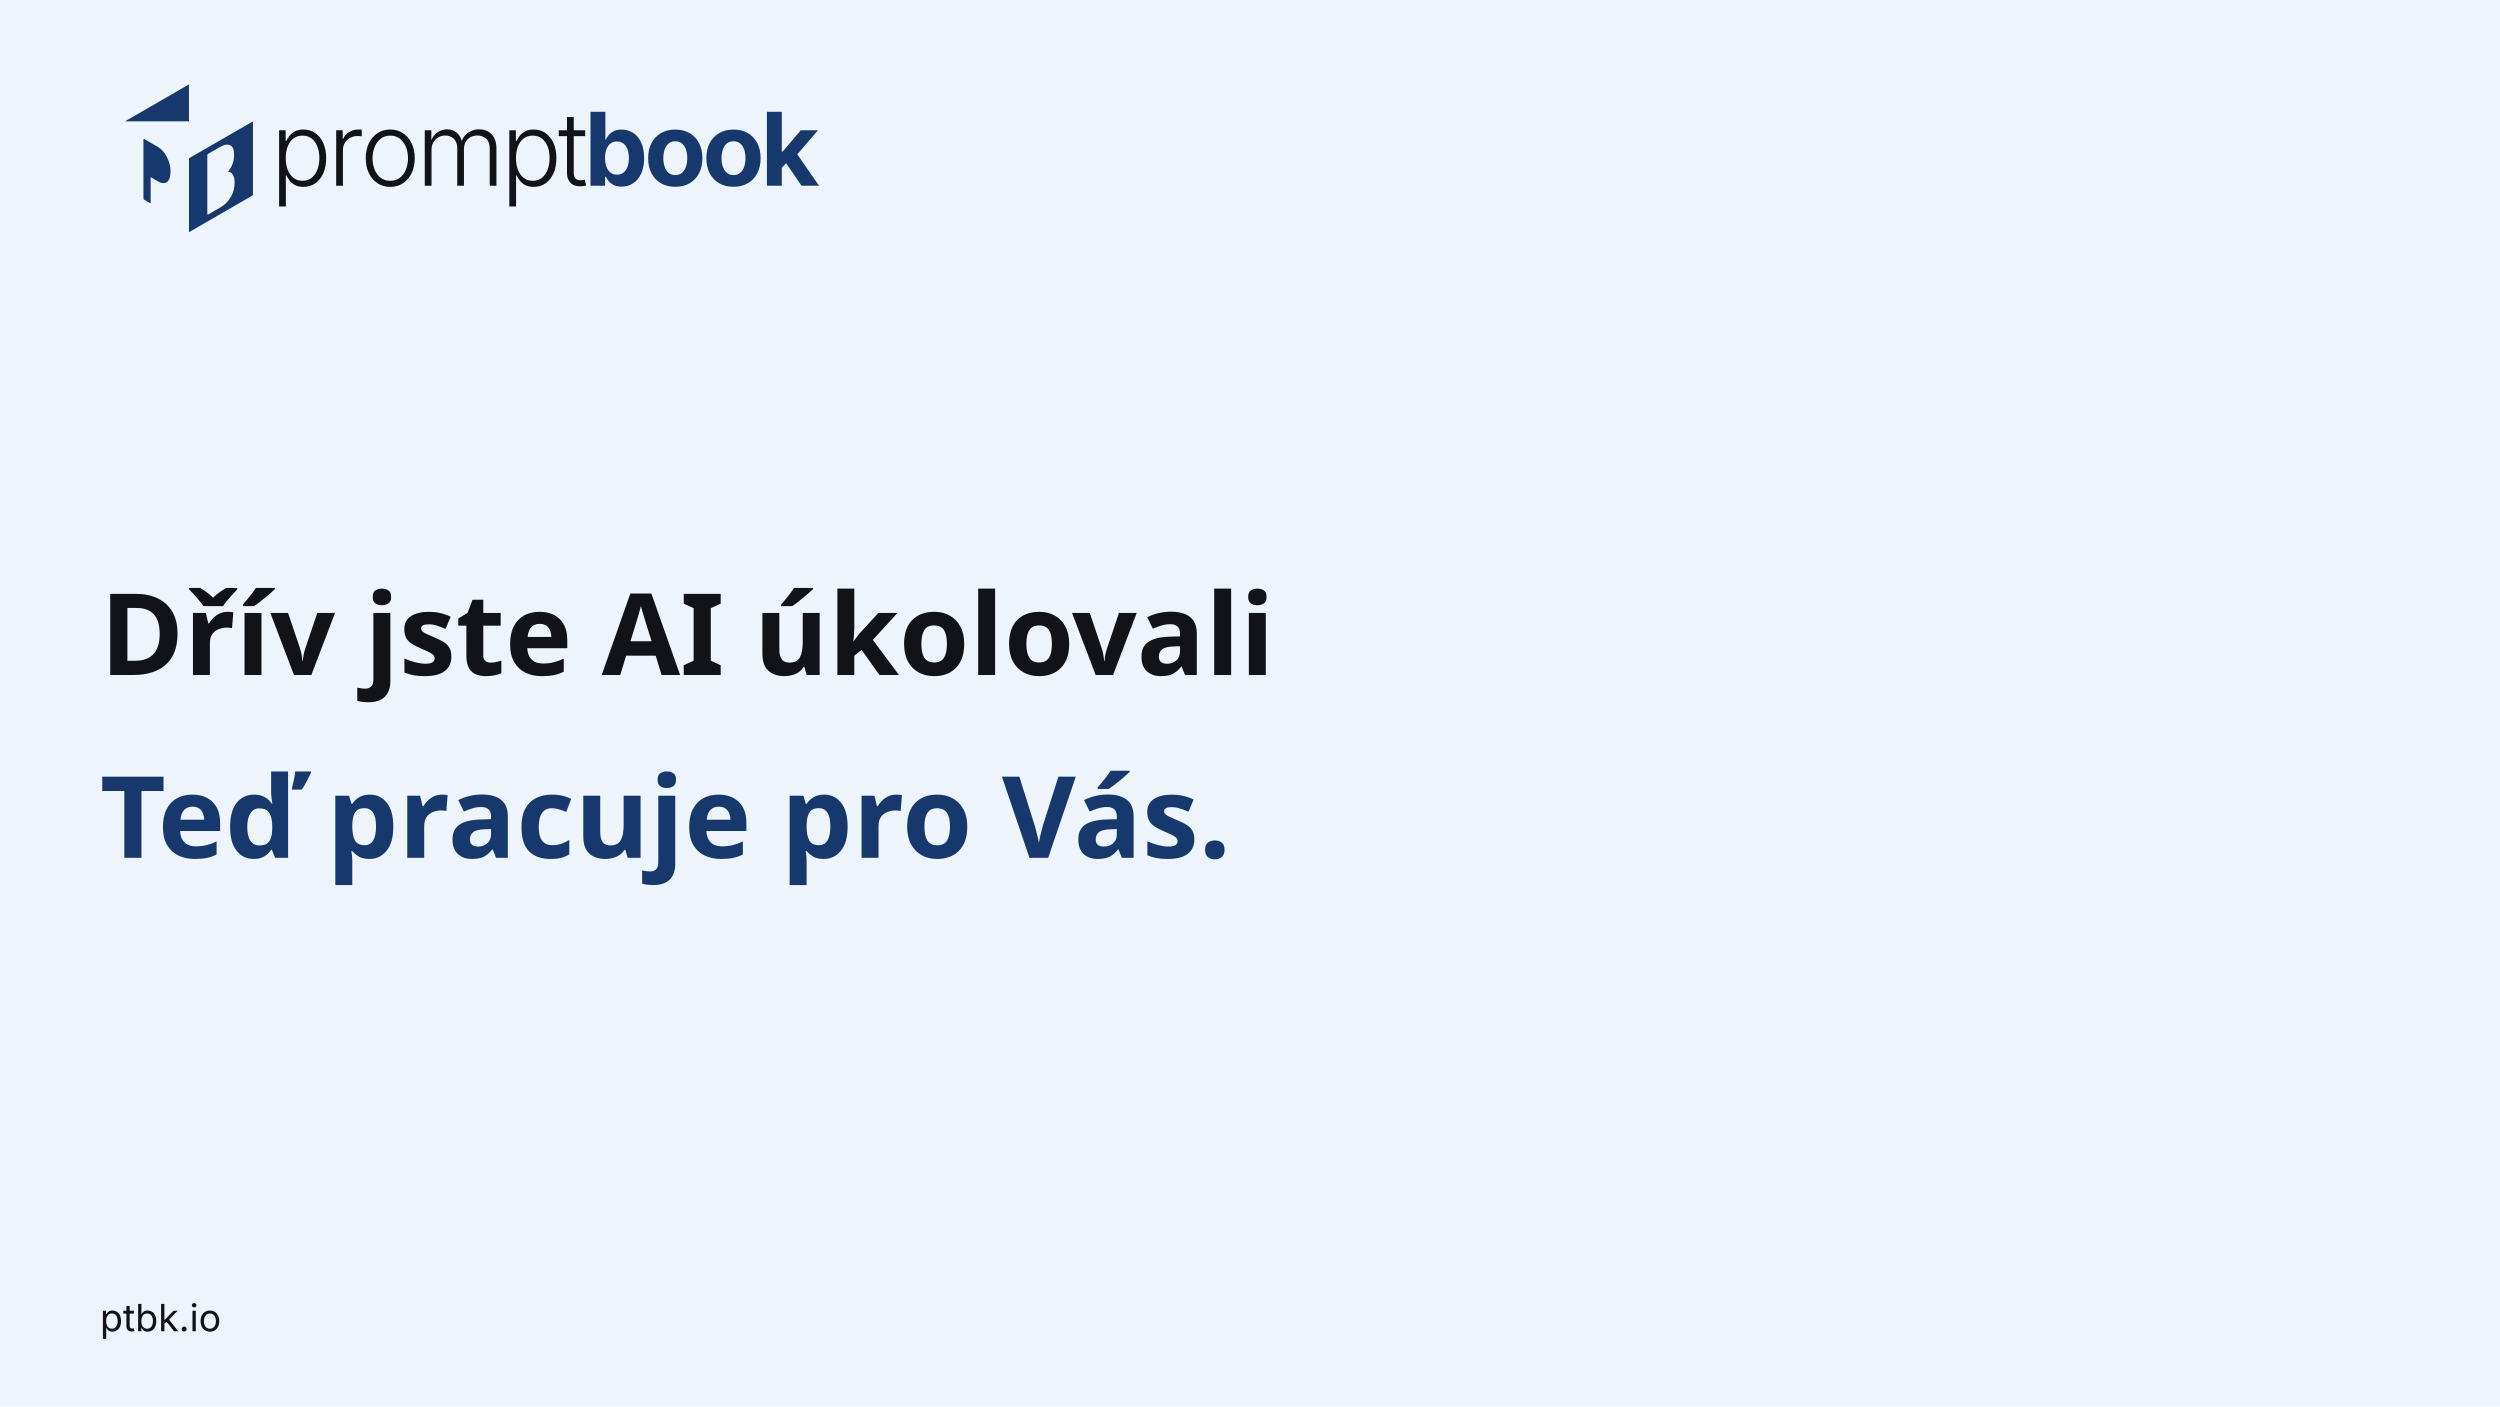
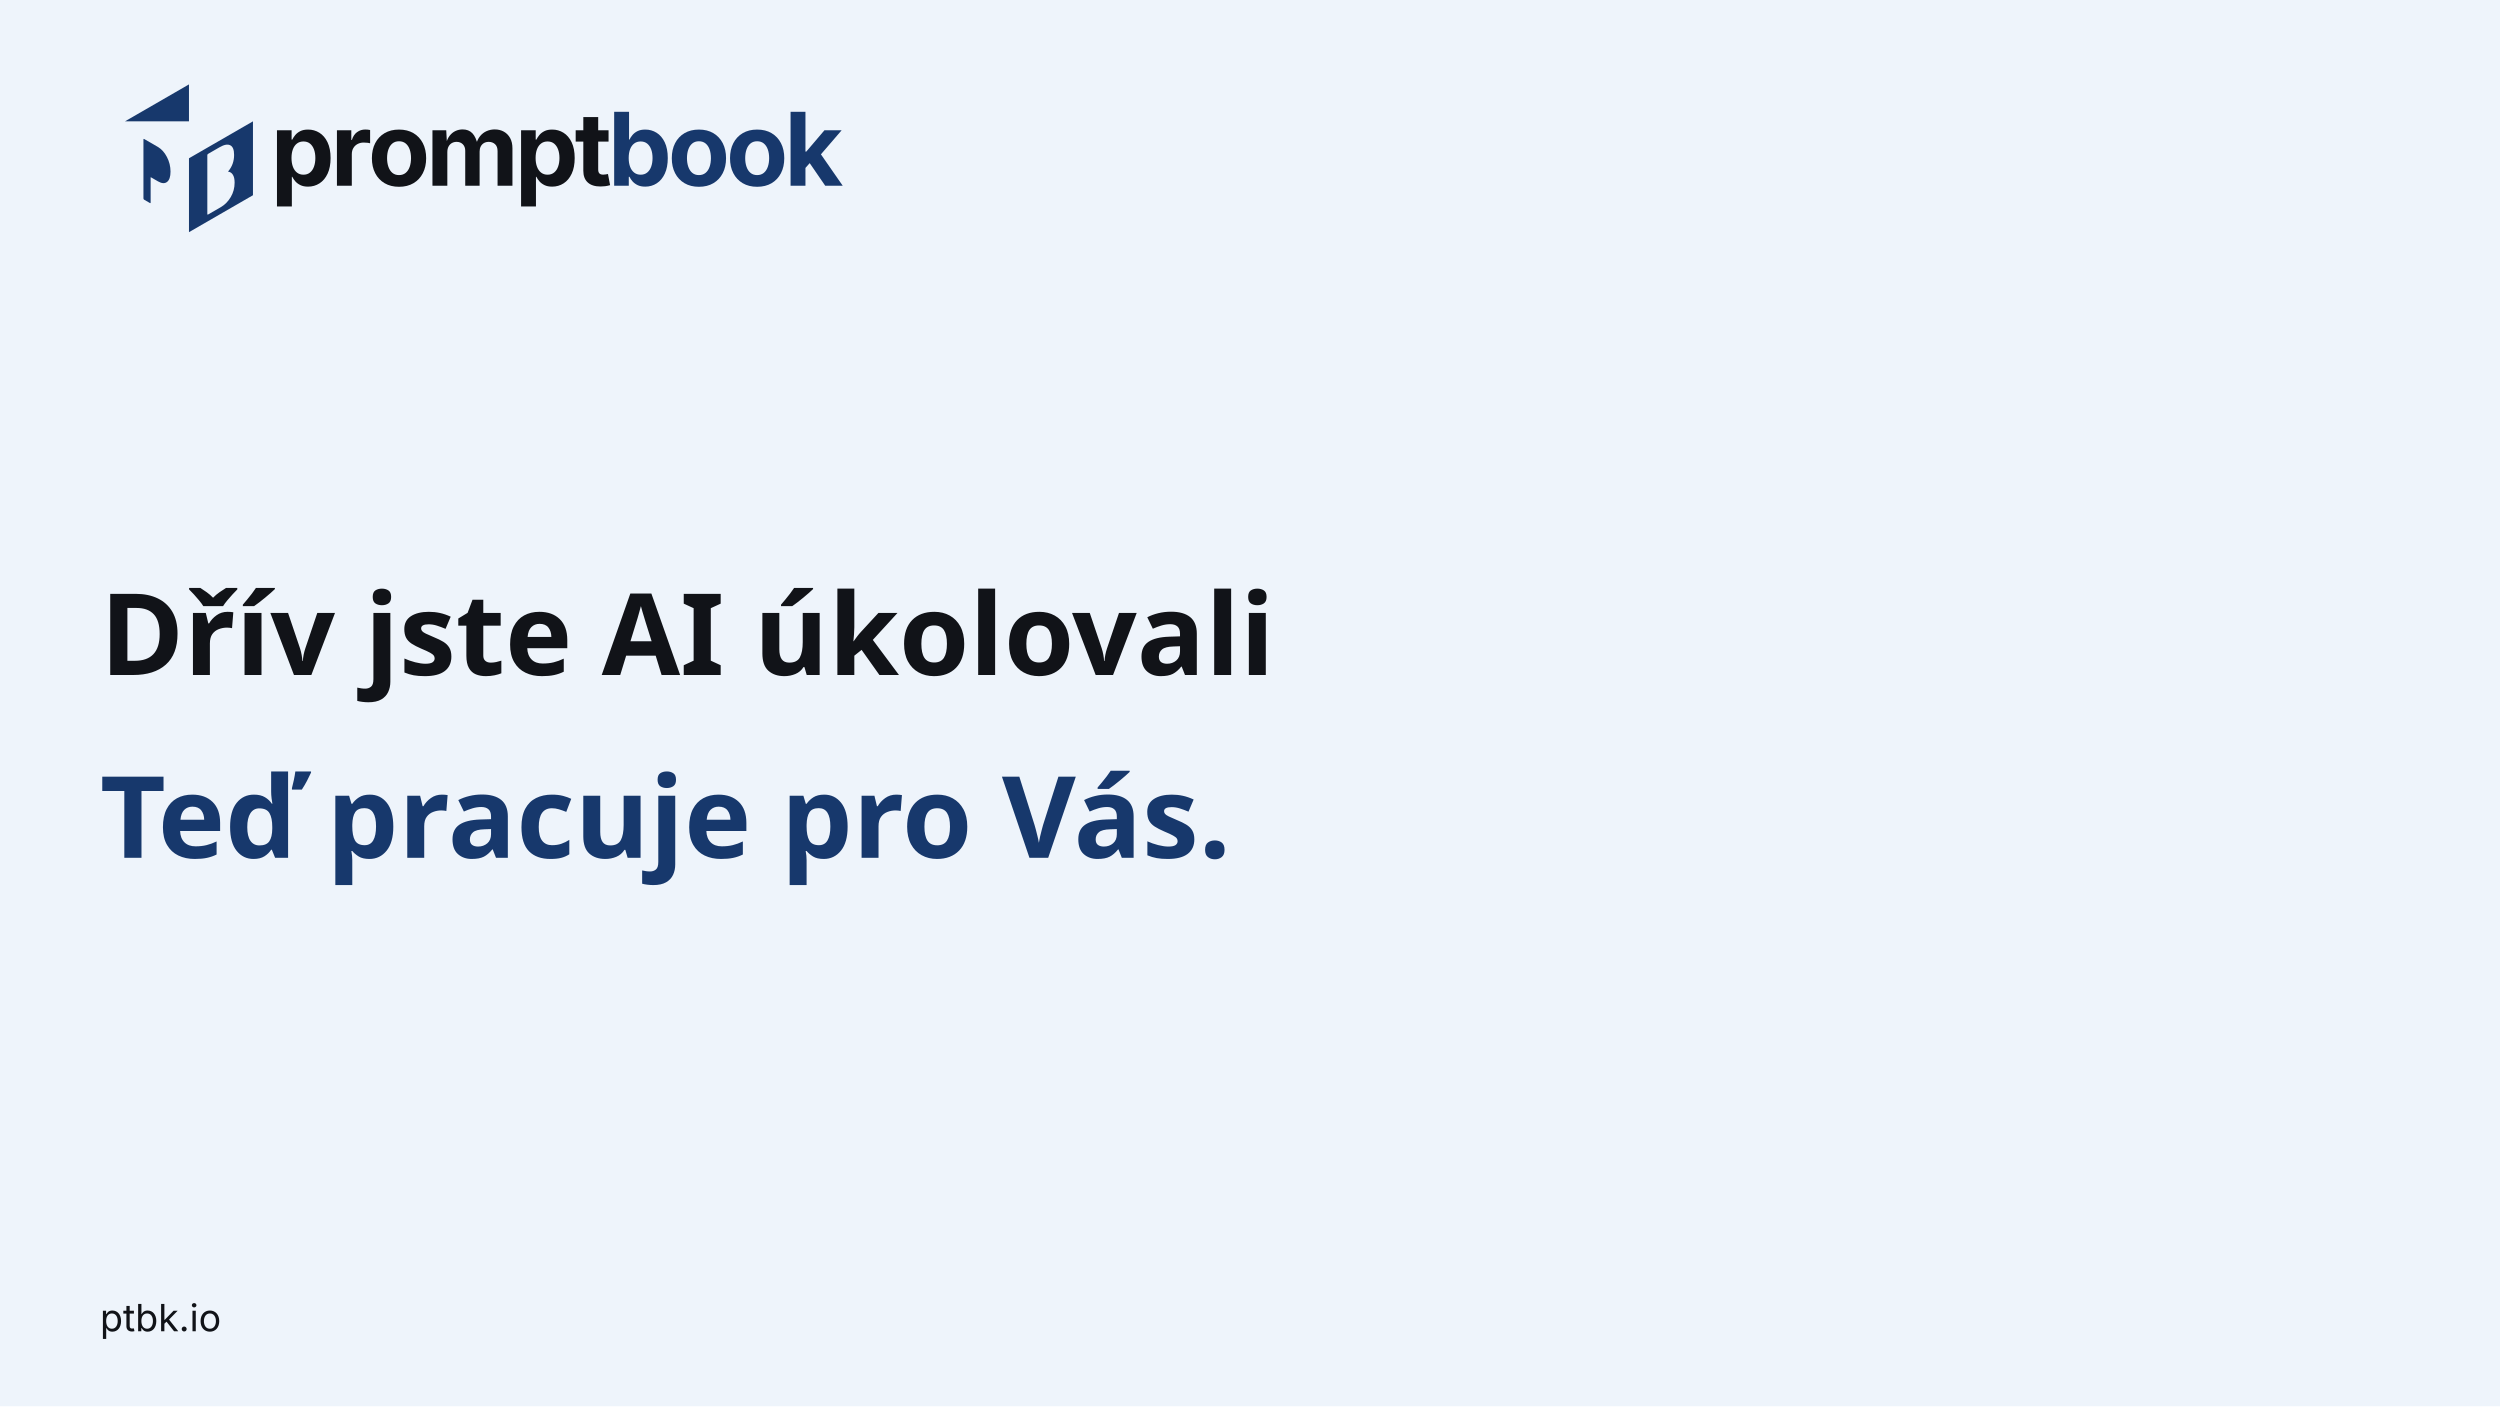
<svg xmlns="http://www.w3.org/2000/svg" width="1600" height="900" viewBox="0 0 1600 900" role="img">
  <rect width="1600" height="900" fill="#EEF4FB" />
  <g transform="translate(64 48) scale(.65)">
    <g transform="translate(10 4.395833) scale(1.212565)">
      <path fill="#17386C" transform="matrix(0.992349 0.572933 -0.992349 0.572933 -100.273 -96.45293)" d="M 170.435,57.258 V 4.896 l 26.181,26.181 v 0 z" />
      <path fill="#17386C" transform="matrix(0.992349 0.572933 0 1.145866 -157.0928 -136.5028)" d="m 197.138,68.251 c 3.15,0 5.687,1.146 7.61,3.437 1.964,2.25 2.946,5.217 2.946,8.899 0,3.601 -0.941,6.505 -2.823,8.715 -1.882,2.209 -4.357,3.314 -7.426,3.314 h -5.769 c -0.164,0 -0.245,0.082 -0.245,0.245 V 110.659 c 0,0.409 -0.205,0.614 -0.614,0.614 h -4.664 c -0.409,0 -0.614,-0.205 -0.614,-0.614 V 68.864 c 0,-0.409 0.205,-0.614 0.614,-0.614 z" />
      <path fill="#17386C" transform="matrix(0.9923484 -0.5729326 0 1.145865 -167.4698 124.8194)" d="m 233.255,63.55 v 52.362 h 52.362 V 63.55 Z m 15.625,4.7 h 9.39 c 3.723,0 6.629,0.982 8.715,2.946 2.128,1.923 3.191,4.746 3.191,8.469 0,4.419 -1.575,7.467 -4.726,9.145 -0.205,0.123 -0.225,0.225 -0.061,0.306 1.637,0.982 2.905,2.353 3.805,4.112 0.941,1.759 1.411,3.846 1.411,6.26 h 5.2e-4 c 0,3.723 -1.064,6.608 -3.192,8.654 -2.087,2.046 -4.848,3.069 -8.285,3.069 h -10.249 c -0.409,0 -0.613,-0.205 -0.613,-0.614 V 68.864 c 0,-0.409 0.204,-0.614 0.613,-0.614 z" />
    </g>
-     <path fill="#111318" transform="translate(168 109) scale(0.04882812 -0.04882812)" d="M171 -418V1118H303V903H318Q340 954 381.5 1007.0Q423 1060 490.5 1096.5Q558 1133 661 1133Q798 1133 901.0 1061.0Q1004 989 1062.0 859.0Q1120 729 1120 556Q1120 382 1062.5 251.5Q1005 121 902.0 48.5Q799 -24 661 -24Q561 -24 492.5 12.5Q424 49 382.5 103.0Q341 157 318 209H307V-418ZM643 99Q753 99 828.5 160.0Q904 221 943.5 325.0Q983 429 983 557Q983 685 944.0 787.5Q905 890 829.0 950.0Q753 1010 643 1010Q535 1010 459.5 952.0Q384 894 344.5 792.0Q305 690 305 557Q305 424 345.0 320.5Q385 217 460.5 158.0Q536 99 643 99Z" />
-     <path fill="#111318" transform="translate(224.2051 109) scale(0.04882812 -0.04882812)" d="M171 0V1118H303V944H313Q347 1030 429.5 1081.5Q512 1133 617 1133Q634 1133 653.0 1132.5Q672 1132 686 1131V995Q679 997 656.0 999.5Q633 1002 606 1002Q520 1002 452.0 965.0Q384 928 345.5 864.0Q307 800 307 717V0Z" />
-     <path fill="#111318" transform="translate(256.1426 109) scale(0.04882812 -0.04882812)" d="M607 -24Q461 -24 350.0 49.5Q239 123 176.0 253.5Q113 384 113 553Q113 725 176.0 855.5Q239 986 350.0 1059.5Q461 1133 607 1133Q752 1133 863.5 1059.5Q975 986 1038.0 855.5Q1101 725 1101 553Q1101 384 1038.5 253.5Q976 123 864.5 49.5Q753 -24 607 -24ZM607 99Q722 99 802.0 161.0Q882 223 923.5 326.0Q965 429 965 553Q965 678 923.0 781.5Q881 885 801.0 947.5Q721 1010 607 1010Q493 1010 413.5 947.5Q334 885 292.0 781.5Q250 678 250 553Q250 429 291.5 326.0Q333 223 412.5 161.0Q492 99 607 99Z" />
-     <path fill="#111318" transform="translate(311.4199 109) scale(0.04882812 -0.04882812)" d="M171 0V1118H303L304 863H289Q312 957 363.0 1017.0Q414 1077 482.5 1107.0Q551 1137 623 1137Q746 1137 825.5 1061.0Q905 985 927 857H905Q925 944 977.0 1006.5Q1029 1069 1104.0 1103.0Q1179 1137 1268 1137Q1368 1137 1446.5 1093.5Q1525 1050 1570.5 964.5Q1616 879 1616 753V0H1481V749Q1481 884 1409.0 948.0Q1337 1012 1232 1012Q1152 1012 1091.0 978.0Q1030 944 995.5 882.0Q961 820 961 737V0H826V761Q826 877 758.5 944.5Q691 1012 584 1012Q509 1012 446.0 977.0Q383 942 345.0 877.0Q307 812 307 719V0Z" />
-     <path fill="#111318" transform="translate(394.6758 109) scale(0.04882812 -0.04882812)" d="M171 -418V1118H303V903H318Q340 954 381.5 1007.0Q423 1060 490.5 1096.5Q558 1133 661 1133Q798 1133 901.0 1061.0Q1004 989 1062.0 859.0Q1120 729 1120 556Q1120 382 1062.5 251.5Q1005 121 902.0 48.5Q799 -24 661 -24Q561 -24 492.5 12.5Q424 49 382.5 103.0Q341 157 318 209H307V-418ZM643 99Q753 99 828.5 160.0Q904 221 943.5 325.0Q983 429 983 557Q983 685 944.0 787.5Q905 890 829.0 950.0Q753 1010 643 1010Q535 1010 459.5 952.0Q384 894 344.5 792.0Q305 690 305 557Q305 424 345.0 320.5Q385 217 460.5 158.0Q536 99 643 99Z" />
-     <path fill="#111318" transform="translate(450.8809 109) scale(0.04882812 -0.04882812)" d="M549 1118V1000H17V1118ZM183 1384H319V264Q319 181 356.0 142.0Q393 103 469 111Q483 111 503.5 114.5Q524 118 542 122L570 5Q548 -2 521.5 -6.0Q495 -10 468 -11Q334 -20 258.5 52.5Q183 125 183 255Z" />
-     <path fill="#17386C" transform="translate(476.7148 109) scale(0.04882812 -0.04882812)" d="M754 -19Q663 -19 600.0 12.0Q537 43 497.5 88.5Q458 134 437 179H423V0H128V1490H428V930H437Q458 974 496.5 1021.0Q535 1068 598.0 1100.0Q661 1132 756 1132Q880 1132 983.0 1068.0Q1086 1004 1147.5 876.0Q1209 748 1209 557Q1209 371 1149.0 242.5Q1089 114 986.0 47.5Q883 -19 754 -19ZM662 222Q740 222 793.5 265.0Q847 308 874.5 384.0Q902 460 902 558Q902 656 874.5 731.0Q847 806 794.0 849.0Q741 892 662 892Q585 892 531.0 850.5Q477 809 449.0 734.5Q421 660 421 558Q421 457 449.5 381.5Q478 306 532.0 264.0Q586 222 662 222Z" />
-     <path fill="#17386C" transform="translate(535.752 109) scale(0.04882812 -0.04882812)" d="M628 -22Q460 -22 337.0 50.5Q214 123 147.5 252.5Q81 382 81 554Q81 728 147.5 857.5Q214 987 337.0 1059.5Q460 1132 628 1132Q797 1132 919.5 1059.5Q1042 987 1108.5 857.5Q1175 728 1175 554Q1175 382 1108.5 252.5Q1042 123 919.5 50.5Q797 -22 628 -22ZM628 214Q708 214 762.0 258.5Q816 303 843.0 380.5Q870 458 870 555Q870 654 843.0 731.0Q816 808 762.0 852.0Q708 896 628 896Q548 896 494.5 852.0Q441 808 414.0 731.0Q387 654 387 555Q387 458 414.0 380.5Q441 303 494.5 258.5Q548 214 628 214Z" />
-     <path fill="#17386C" transform="translate(593.0801 109) scale(0.04882812 -0.04882812)" d="M628 -22Q460 -22 337.0 50.5Q214 123 147.5 252.5Q81 382 81 554Q81 728 147.5 857.5Q214 987 337.0 1059.5Q460 1132 628 1132Q797 1132 919.5 1059.5Q1042 987 1108.5 857.5Q1175 728 1175 554Q1175 382 1108.5 252.5Q1042 123 919.5 50.5Q797 -22 628 -22ZM628 214Q708 214 762.0 258.5Q816 303 843.0 380.5Q870 458 870 555Q870 654 843.0 731.0Q816 808 762.0 852.0Q708 896 628 896Q548 896 494.5 852.0Q441 808 414.0 731.0Q387 654 387 555Q387 458 414.0 380.5Q441 303 494.5 258.5Q548 214 628 214Z" />
-     <path fill="#17386C" transform="translate(650.4082 109) scale(0.04882812 -0.04882812)" d="M400 327V688H445L811 1118H1158L675 557H604ZM128 0V1490H428V0ZM826 0 490 490 691 703 1179 0Z" />
+     <path fill="#111318" transform="translate(168 109) scale(0.04882812 -0.04882812)" d="M128 -418V1118H423V930H437Q458 974 496.5 1021.0Q535 1068 598.0 1100.0Q661 1132 756 1132Q880 1132 983.0 1068.0Q1086 1004 1147.5 876.0Q1209 748 1209 557Q1209 371 1149.0 242.5Q1089 114 986.0 47.5Q883 -19 754 -19Q663 -19 600.0 12.0Q537 43 497.5 88.5Q458 134 437 179H428V-418ZM662 222Q740 222 793.5 265.0Q847 308 874.5 384.0Q902 460 902 558Q902 656 874.5 731.0Q847 806 794.0 849.0Q741 892 662 892Q585 892 531.0 850.5Q477 809 449.0 734.5Q421 660 421 558Q421 457 449.5 381.5Q478 306 532.0 264.0Q586 222 662 222Z" />
+     <path fill="#111318" transform="translate(227.0371 109) scale(0.04882812 -0.04882812)" d="M128 0V1118H418V923H430Q461 1027 533.5 1080.0Q606 1133 700 1133Q723 1133 749.5 1130.5Q776 1128 797 1123V855Q777 862 739.0 866.0Q701 870 667 870Q599 870 544.0 840.5Q489 811 458.5 758.5Q428 706 428 636V0Z" />
+     <path fill="#111318" transform="translate(263.7598 109) scale(0.04882812 -0.04882812)" d="M628 -22Q460 -22 337.0 50.5Q214 123 147.5 252.5Q81 382 81 554Q81 728 147.5 857.5Q214 987 337.0 1059.5Q460 1132 628 1132Q797 1132 919.5 1059.5Q1042 987 1108.5 857.5Q1175 728 1175 554Q1175 382 1108.5 252.5Q1042 123 919.5 50.5Q797 -22 628 -22ZM628 214Q708 214 762.0 258.5Q816 303 843.0 380.5Q870 458 870 555Q870 654 843.0 731.0Q816 808 762.0 852.0Q708 896 628 896Q548 896 494.5 852.0Q441 808 414.0 731.0Q387 654 387 555Q387 458 414.0 380.5Q441 303 494.5 258.5Q548 214 628 214Z" />
+     <path fill="#111318" transform="translate(321.0879 109) scale(0.04882812 -0.04882812)" d="M128 0V1118H406L421 840H399Q425 943 475.5 1008.0Q526 1073 594.0 1104.0Q662 1135 737 1135Q858 1135 932.0 1058.5Q1006 982 1041 822H1006Q1031 929 1087.5 998.5Q1144 1068 1221.5 1101.5Q1299 1135 1384 1135Q1487 1135 1567.5 1090.0Q1648 1045 1694.5 960.5Q1741 876 1741 754V0H1441V697Q1441 792 1389.5 838.0Q1338 884 1263 884Q1207 884 1165.5 859.5Q1124 835 1101.5 791.0Q1079 747 1079 688V0H789V705Q789 787 740.5 835.5Q692 884 615 884Q562 884 519.5 860.0Q477 836 452.5 789.5Q428 743 428 676V0Z" />
+     <path fill="#111318" transform="translate(408.3477 109) scale(0.04882812 -0.04882812)" d="M128 -418V1118H423V930H437Q458 974 496.5 1021.0Q535 1068 598.0 1100.0Q661 1132 756 1132Q880 1132 983.0 1068.0Q1086 1004 1147.5 876.0Q1209 748 1209 557Q1209 371 1149.0 242.5Q1089 114 986.0 47.5Q883 -19 754 -19Q663 -19 600.0 12.0Q537 43 497.5 88.5Q458 134 437 179H428V-418ZM662 222Q740 222 793.5 265.0Q847 308 874.5 384.0Q902 460 902 558Q902 656 874.5 731.0Q847 806 794.0 849.0Q741 892 662 892Q585 892 531.0 850.5Q477 809 449.0 734.5Q421 660 421 558Q421 457 449.5 381.5Q478 306 532.0 264.0Q586 222 662 222Z" />
+     <path fill="#111318" transform="translate(467.3848 109) scale(0.04882812 -0.04882812)" d="M683 1118V889H20V1118ZM174 1384H474V327Q474 274 497.5 248.5Q521 223 576 223Q593 223 624.0 227.5Q655 232 671 236L714 11Q664 -4 614.5 -10.0Q565 -16 520 -16Q352 -16 263.0 66.0Q174 148 174 301Z" />
+     <path fill="#17386C" transform="translate(500.0059 109) scale(0.04882812 -0.04882812)" d="M754 -19Q663 -19 600.0 12.0Q537 43 497.5 88.5Q458 134 437 179H423V0H128V1490H428V930H437Q458 974 496.5 1021.0Q535 1068 598.0 1100.0Q661 1132 756 1132Q880 1132 983.0 1068.0Q1086 1004 1147.5 876.0Q1209 748 1209 557Q1209 371 1149.0 242.5Q1089 114 986.0 47.5Q883 -19 754 -19ZM662 222Q740 222 793.5 265.0Q847 308 874.5 384.0Q902 460 902 558Q902 656 874.5 731.0Q847 806 794.0 849.0Q741 892 662 892Q585 892 531.0 850.5Q477 809 449.0 734.5Q421 660 421 558Q421 457 449.5 381.5Q478 306 532.0 264.0Q586 222 662 222Z" />
+     <path fill="#17386C" transform="translate(559.043 109) scale(0.04882812 -0.04882812)" d="M628 -22Q460 -22 337.0 50.5Q214 123 147.5 252.5Q81 382 81 554Q81 728 147.5 857.5Q214 987 337.0 1059.5Q460 1132 628 1132Q797 1132 919.5 1059.5Q1042 987 1108.5 857.5Q1175 728 1175 554Q1175 382 1108.5 252.5Q1042 123 919.5 50.5Q797 -22 628 -22ZM628 214Q708 214 762.0 258.5Q816 303 843.0 380.5Q870 458 870 555Q870 654 843.0 731.0Q816 808 762.0 852.0Q708 896 628 896Q548 896 494.5 852.0Q441 808 414.0 731.0Q387 654 387 555Q387 458 414.0 380.5Q441 303 494.5 258.5Q548 214 628 214Z" />
+     <path fill="#17386C" transform="translate(616.3711 109) scale(0.04882812 -0.04882812)" d="M628 -22Q460 -22 337.0 50.5Q214 123 147.5 252.5Q81 382 81 554Q81 728 147.5 857.5Q214 987 337.0 1059.5Q460 1132 628 1132Q797 1132 919.5 1059.5Q1042 987 1108.5 857.5Q1175 728 1175 554Q1175 382 1108.5 252.5Q1042 123 919.5 50.5Q797 -22 628 -22ZM628 214Q708 214 762.0 258.5Q816 303 843.0 380.5Q870 458 870 555Q870 654 843.0 731.0Q816 808 762.0 852.0Q708 896 628 896Q548 896 494.5 852.0Q441 808 414.0 731.0Q387 654 387 555Q387 458 414.0 380.5Q441 303 494.5 258.5Q548 214 628 214Z" />
+     <path fill="#17386C" transform="translate(673.6992 109) scale(0.04882812 -0.04882812)" d="M400 327V688H445L811 1118H1158L675 557H604ZM128 0V1490H428V0ZM826 0 490 490 691 703 1179 0Z" />
  </g>
  <g font-family="Outfit, sans-serif" font-size="72.727" font-weight="600" fill="#111318">
    <text x="64" y="432.0">Dřív jste AI úkolovali</text>
    <text x="64" y="549.0" fill="#17386C">Teď pracuje pro Vás.</text>
  </g>
  <text x="64" y="852" font-family="Inter, sans-serif" font-size="24" fill="#111318">ptbk.io</text>
</svg>
